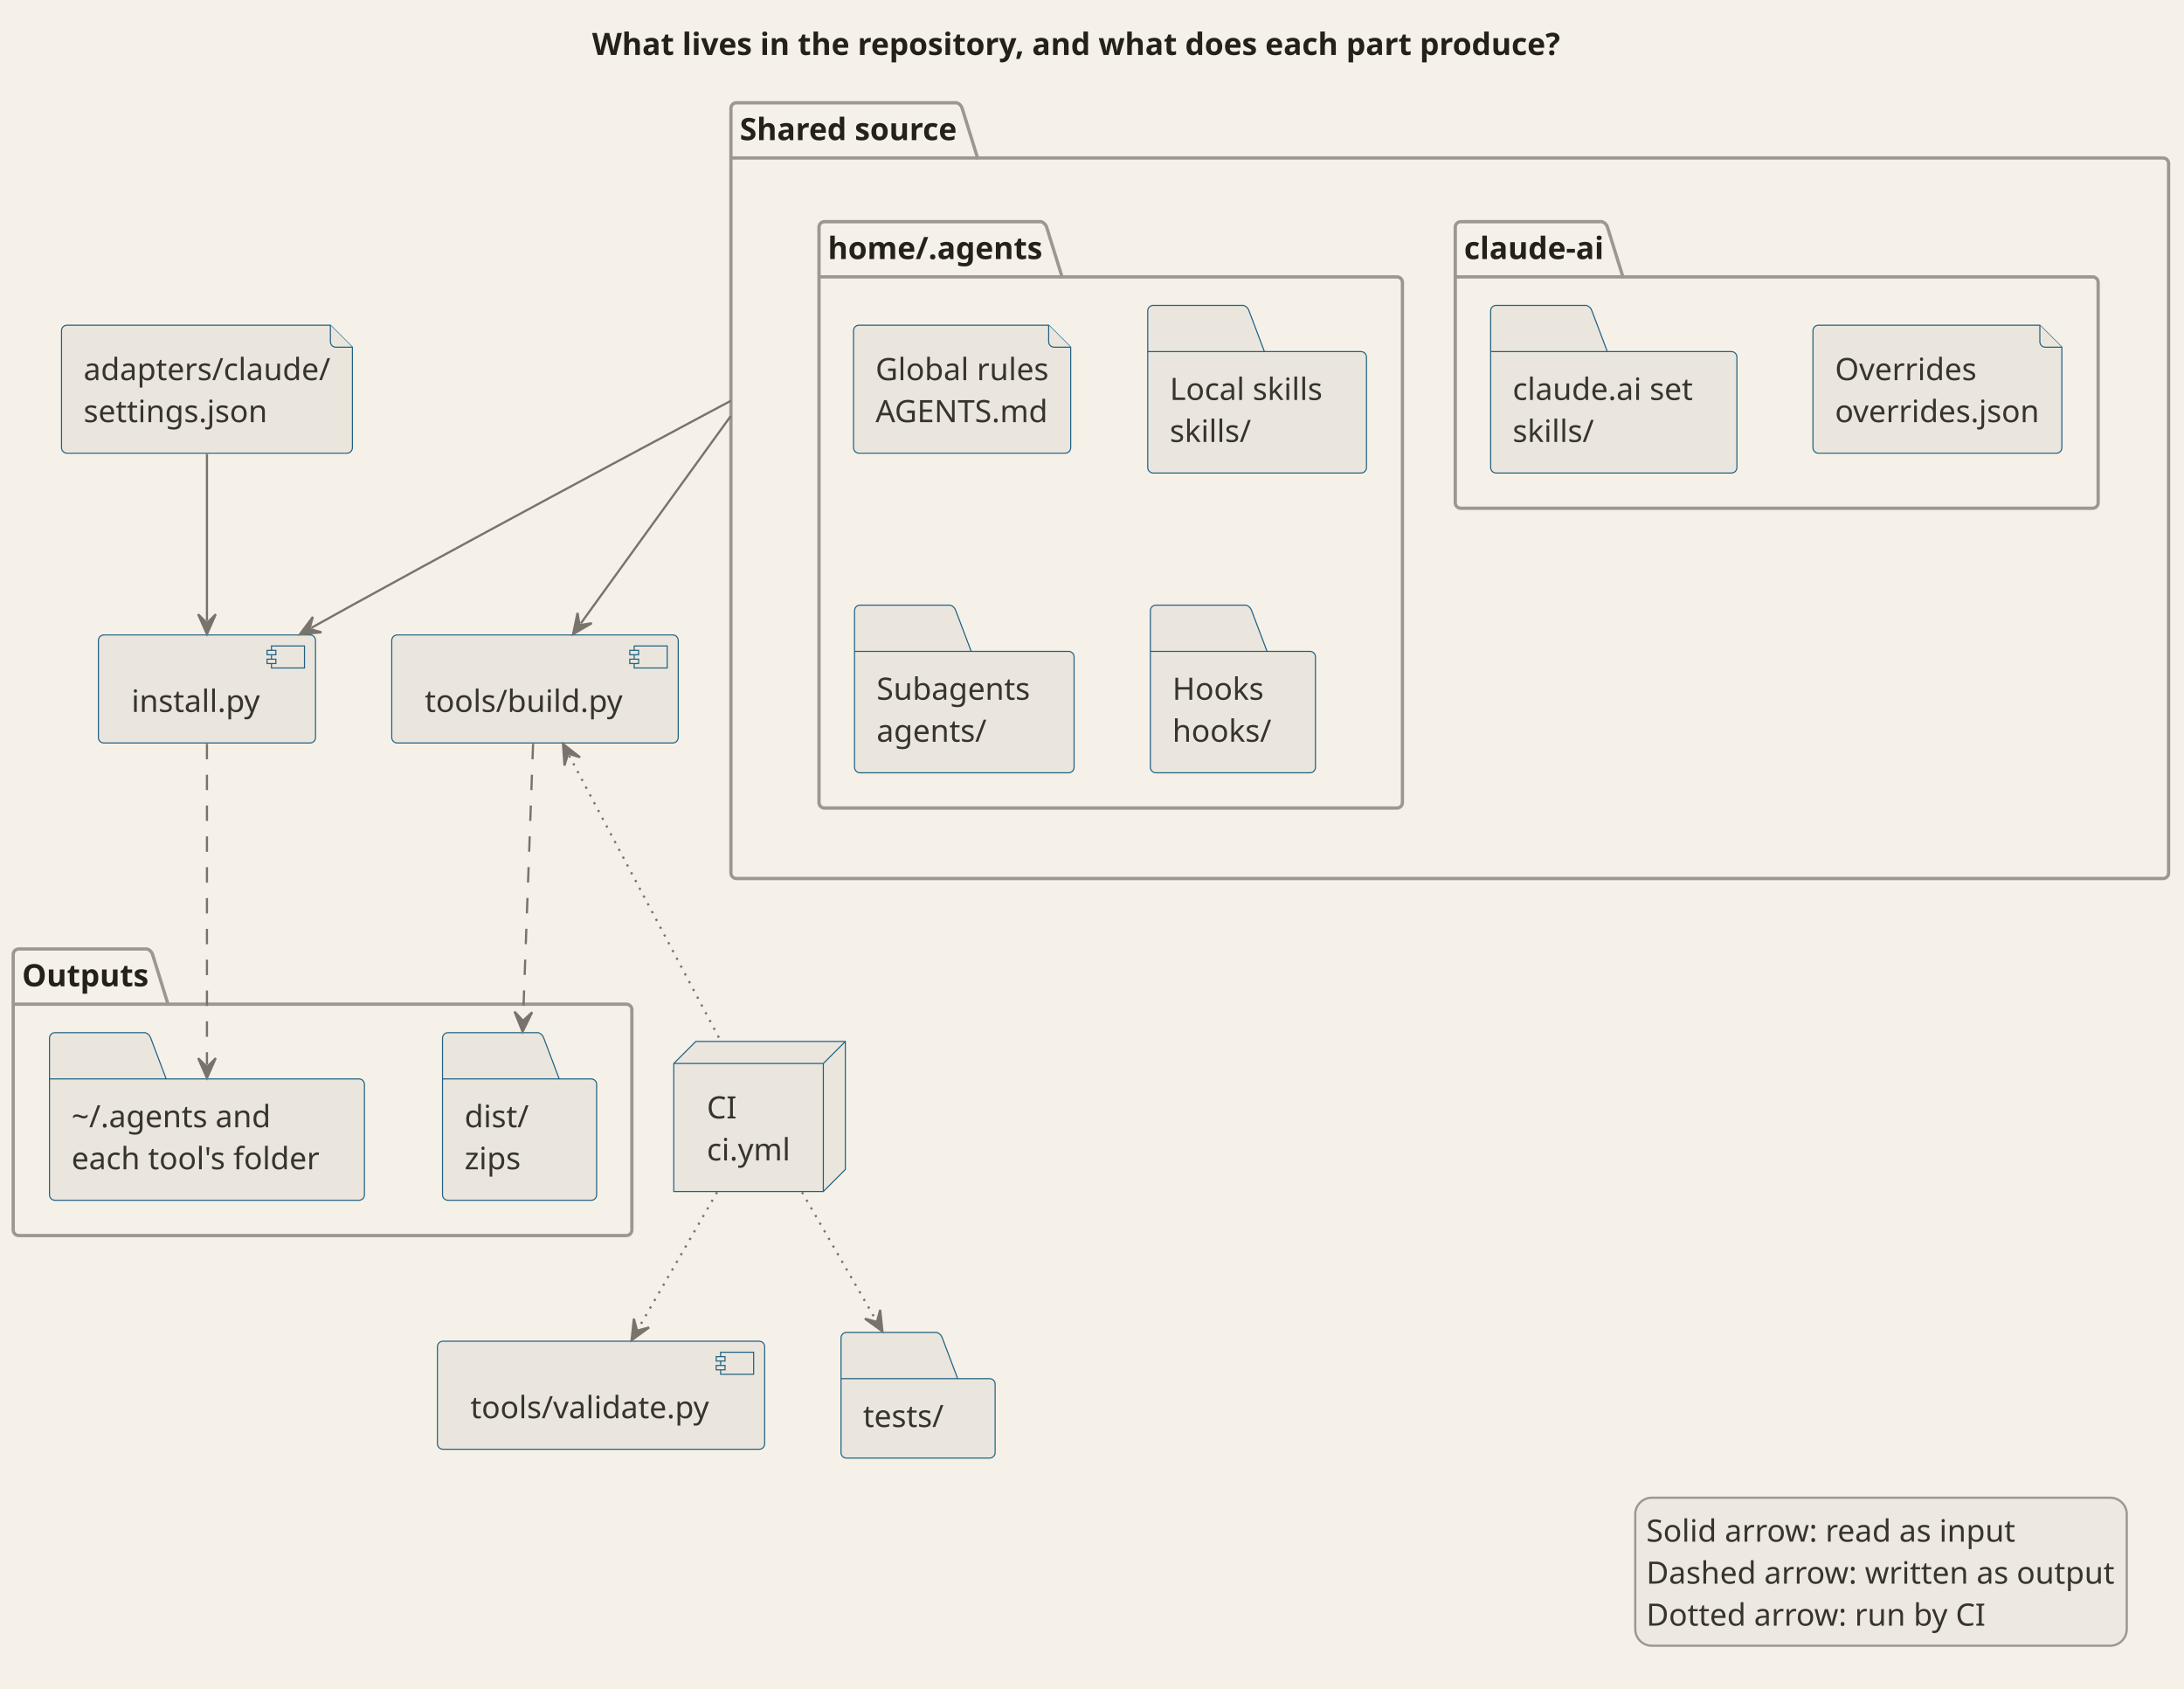
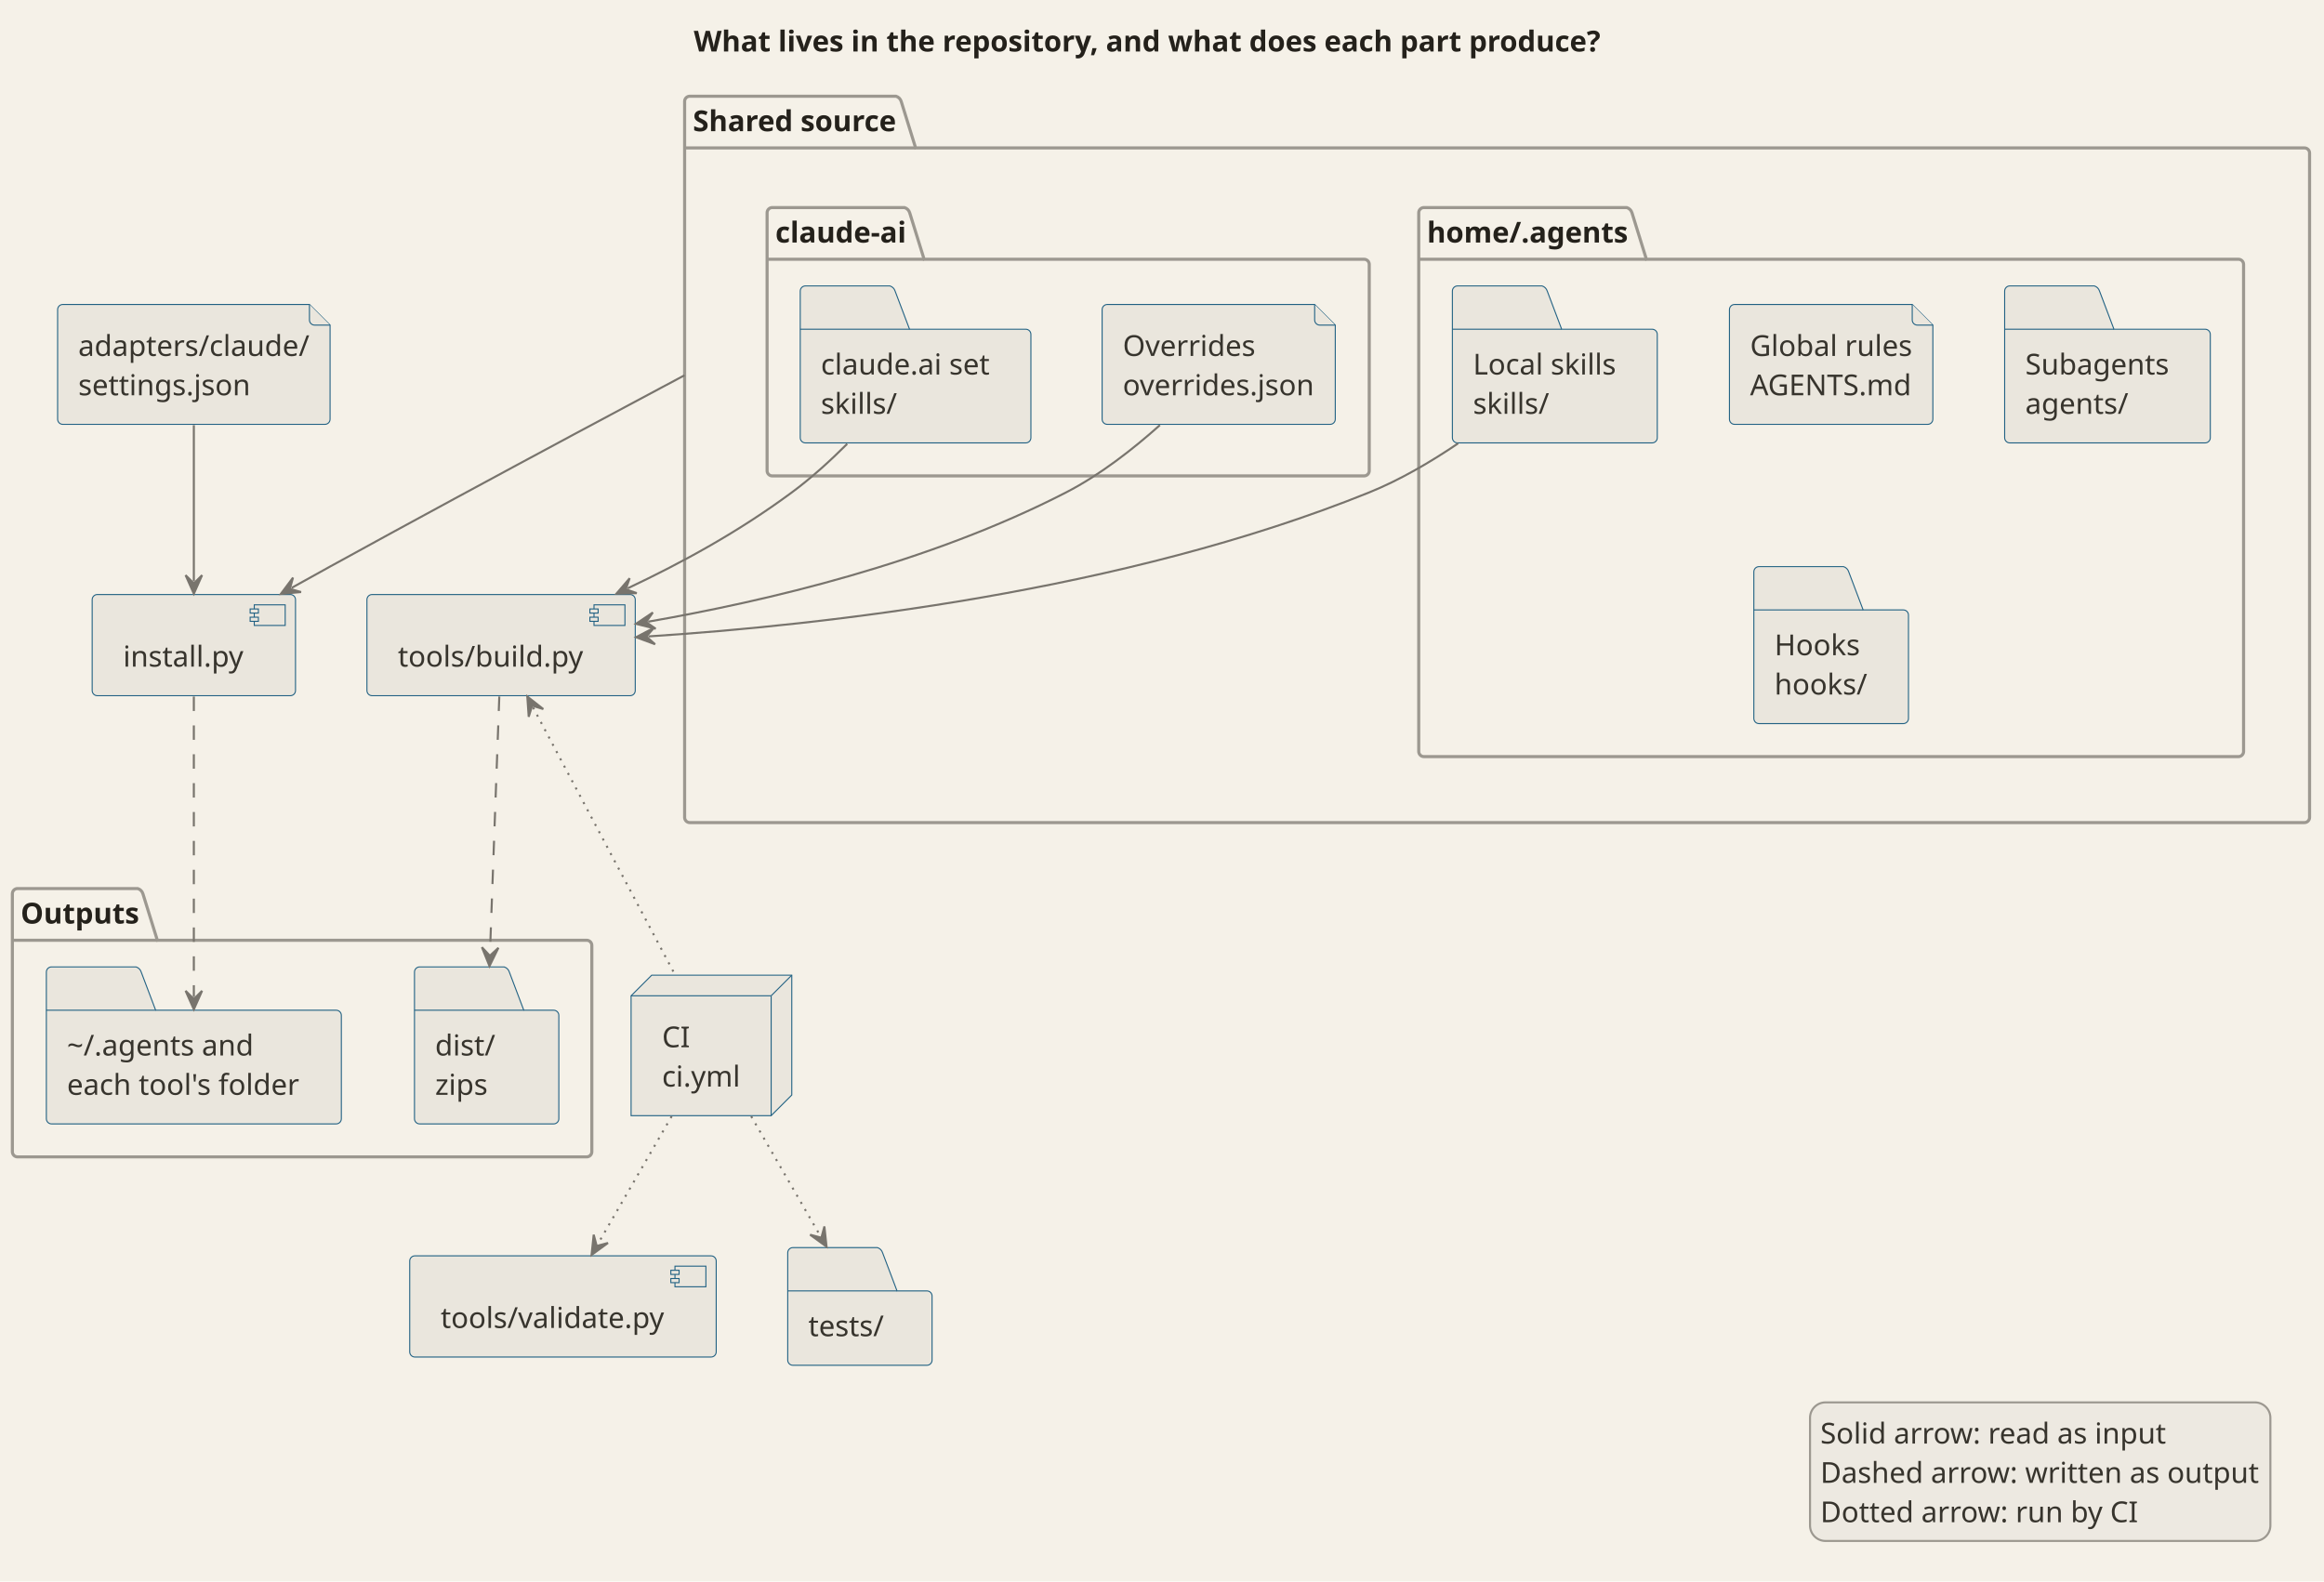
- <svg xmlns="http://www.w3.org/2000/svg" contentStyleType="text/css" data-diagram-type="DESCRIPTION" height="767px" preserveAspectRatio="none" style="width:992px;height:767px;background:#F5F1E8;" version="1.1" viewBox="0 0 992 767" width="992px" zoomAndPan="magnify">
+ <svg xmlns="http://www.w3.org/2000/svg" contentStyleType="text/css" data-diagram-type="DESCRIPTION" height="767px" preserveAspectRatio="none" style="width:1127px;height:767px;background:#F5F1E8;" version="1.1" viewBox="0 0 1127 767" width="1127px" zoomAndPan="magnify">
  <defs />
  <g>
-     <rect fill="#F5F1E8" height="767" style="stroke:none;stroke-width:1;" width="992" x="0" y="0" />
-     <text fill="#24211B" font-family="sans-serif" font-size="14" font-weight="bold" lengthAdjust="spacing" textLength="440.116" x="268.942" y="24.966">What lives in the repository, and what does each part produce?</text>
+     <rect fill="#F5F1E8" height="767" style="stroke:none;stroke-width:1;" width="1127" x="0" y="0" />
+     <text fill="#24211B" font-family="sans-serif" font-size="14" font-weight="bold" lengthAdjust="spacing" textLength="440.116" x="336.442" y="24.966">What lives in the repository, and what does each part produce?</text>
    <g class="cluster" data-entity="source" data-source-line="6" data-uid="ent0003" id="cluster_source">
-       <path d="M334.5,46.67 L434.522,46.67 A3.75,3.75 0 0 1 437.022,49.17 L444.022,71.738 L982.5,71.738 A2.5,2.5 0 0 1 985,74.238 L985,396.45 A2.5,2.5 0 0 1 982.5,398.95 L334.5,398.95 A2.5,2.5 0 0 1 332,396.45 L332,49.17 A2.5,2.5 0 0 1 334.5,46.67" fill="#F5F1E8" style="stroke:#9C9890;stroke-width:1.5;" />
+       <path d="M334.5,46.67 L434.522,46.67 A3.75,3.75 0 0 1 437.022,49.17 L444.022,71.738 L1117.5,71.738 A2.5,2.5 0 0 1 1120,74.238 L1120,396.45 A2.5,2.5 0 0 1 1117.5,398.95 L334.5,398.95 A2.5,2.5 0 0 1 332,396.45 L332,49.17 A2.5,2.5 0 0 1 334.5,46.67" fill="#F5F1E8" style="stroke:#9C9890;stroke-width:1.5;" />
      <line style="stroke:#9C9890;stroke-width:1.5;" x1="332" x2="444.022" y1="71.738" y2="71.738" />
      <text fill="#24211B" font-family="sans-serif" font-size="14" font-weight="bold" lengthAdjust="spacing" textLength="99.022" x="336" y="63.636">Shared source</text>
    </g>
    <g class="cluster" data-entity="home" data-source-line="7" data-uid="ent0004" id="cluster_home">
-       <path d="M374.5,100.67 L472.898,100.67 A3.75,3.75 0 0 1 475.398,103.17 L482.398,125.738 L634.5,125.738 A2.5,2.5 0 0 1 637,128.238 L637,364.45 A2.5,2.5 0 0 1 634.5,366.95 L374.5,366.95 A2.5,2.5 0 0 1 372,364.45 L372,103.17 A2.5,2.5 0 0 1 374.5,100.67" fill="#F5F1E8" style="stroke:#9C9890;stroke-width:1.5;" />
-       <line style="stroke:#9C9890;stroke-width:1.5;" x1="372" x2="482.398" y1="125.738" y2="125.738" />
-       <text fill="#24211B" font-family="sans-serif" font-size="14" font-weight="bold" lengthAdjust="spacing" textLength="97.398" x="376" y="117.636">home/.agents</text>
+       <path d="M690.5,100.67 L788.898,100.67 A3.75,3.75 0 0 1 791.398,103.17 L798.398,125.738 L1085.5,125.738 A2.5,2.5 0 0 1 1088,128.238 L1088,364.45 A2.5,2.5 0 0 1 1085.5,366.95 L690.5,366.95 A2.5,2.5 0 0 1 688,364.45 L688,103.17 A2.5,2.5 0 0 1 690.5,100.67" fill="#F5F1E8" style="stroke:#9C9890;stroke-width:1.5;" />
+       <line style="stroke:#9C9890;stroke-width:1.5;" x1="688" x2="798.398" y1="125.738" y2="125.738" />
+       <text fill="#24211B" font-family="sans-serif" font-size="14" font-weight="bold" lengthAdjust="spacing" textLength="97.398" x="692" y="117.636">home/.agents</text>
    </g>
    <g class="cluster" data-entity="online" data-source-line="13" data-uid="ent0009" id="cluster_online">
-       <path d="M663.5,100.67 L727.64,100.67 A3.75,3.75 0 0 1 730.14,103.17 L737.14,125.738 L950.5,125.738 A2.5,2.5 0 0 1 953,128.238 L953,228.31 A2.5,2.5 0 0 1 950.5,230.81 L663.5,230.81 A2.5,2.5 0 0 1 661,228.31 L661,103.17 A2.5,2.5 0 0 1 663.5,100.67" fill="#F5F1E8" style="stroke:#9C9890;stroke-width:1.5;" />
-       <line style="stroke:#9C9890;stroke-width:1.5;" x1="661" x2="737.14" y1="125.738" y2="125.738" />
-       <text fill="#24211B" font-family="sans-serif" font-size="14" font-weight="bold" lengthAdjust="spacing" textLength="63.14" x="665" y="117.636">claude-ai</text>
+       <path d="M374.5,100.67 L438.64,100.67 A3.75,3.75 0 0 1 441.14,103.17 L448.14,125.738 L661.5,125.738 A2.5,2.5 0 0 1 664,128.238 L664,228.31 A2.5,2.5 0 0 1 661.5,230.81 L374.5,230.81 A2.5,2.5 0 0 1 372,228.31 L372,103.17 A2.5,2.5 0 0 1 374.5,100.67" fill="#F5F1E8" style="stroke:#9C9890;stroke-width:1.5;" />
+       <line style="stroke:#9C9890;stroke-width:1.5;" x1="372" x2="448.14" y1="125.738" y2="125.738" />
+       <text fill="#24211B" font-family="sans-serif" font-size="14" font-weight="bold" lengthAdjust="spacing" textLength="63.14" x="376" y="117.636">claude-ai</text>
    </g>
    <g class="cluster" data-entity="Outputs" data-source-line="21" data-uid="ent0014" id="cluster_Outputs">
      <path d="M8.5,430.95 L66.802,430.95 A3.75,3.75 0 0 1 69.302,433.45 L76.302,456.018 L284.5,456.018 A2.5,2.5 0 0 1 287,458.518 L287,558.58 A2.5,2.5 0 0 1 284.5,561.08 L8.5,561.08 A2.5,2.5 0 0 1 6,558.58 L6,433.45 A2.5,2.5 0 0 1 8.5,430.95" fill="#F5F1E8" style="stroke:#9C9890;stroke-width:1.5;" />
      <line style="stroke:#9C9890;stroke-width:1.5;" x1="6" x2="76.302" y1="456.018" y2="456.018" />
      <text fill="#24211B" font-family="sans-serif" font-size="14" font-weight="bold" lengthAdjust="spacing" textLength="57.302" x="10" y="447.916">Outputs</text>
    </g>
    <g class="entity" data-entity="rules" data-source-line="8" data-uid="ent0005" id="entity_rules">
-       <path d="M387.68,150.17 L387.68,203.306 A2.5,2.5 0 0 0 390.18,205.806 L483.818,205.806 A2.5,2.5 0 0 0 486.318,203.306 L486.318,157.67 L476.318,147.67 L390.18,147.67 A2.5,2.5 0 0 0 387.68,150.17" fill="#EAE6DD" style="stroke:#216183;stroke-width:0.5;" />
-       <path d="M476.318,147.67 L476.318,155.17 A2.5,2.5 0 0 0 478.818,157.67 L486.318,157.67" fill="#EAE6DD" style="stroke:#216183;stroke-width:0.5;" />
-       <text fill="#37342D" font-family="sans-serif" font-size="14" lengthAdjust="spacing" textLength="78.638" x="397.68" y="172.636">Global rules</text>
-       <text fill="#37342D" font-family="sans-serif" font-size="14" lengthAdjust="spacing" textLength="78.484" x="397.68" y="191.704">AGENTS.md</text>
+       <path d="M838.68,150.17 L838.68,203.306 A2.5,2.5 0 0 0 841.18,205.806 L934.818,205.806 A2.5,2.5 0 0 0 937.318,203.306 L937.318,157.67 L927.318,147.67 L841.18,147.67 A2.5,2.5 0 0 0 838.68,150.17" fill="#EAE6DD" style="stroke:#216183;stroke-width:0.5;" />
+       <path d="M927.318,147.67 L927.318,155.17 A2.5,2.5 0 0 0 929.818,157.67 L937.318,157.67" fill="#EAE6DD" style="stroke:#216183;stroke-width:0.5;" />
+       <text fill="#37342D" font-family="sans-serif" font-size="14" lengthAdjust="spacing" textLength="78.638" x="848.68" y="172.636">Global rules</text>
+       <text fill="#37342D" font-family="sans-serif" font-size="14" lengthAdjust="spacing" textLength="78.484" x="848.68" y="191.704">AGENTS.md</text>
    </g>
    <g class="entity" data-entity="skills" data-source-line="9" data-uid="ent0006" id="entity_skills">
-       <path d="M523.82,138.67 L564.82,138.67 A3.75,3.75 0 0 1 567.32,141.17 L574.32,159.67 L618.176,159.67 A2.5,2.5 0 0 1 620.676,162.17 L620.676,212.306 A2.5,2.5 0 0 1 618.176,214.806 L523.82,214.806 A2.5,2.5 0 0 1 521.32,212.306 L521.32,141.17 A2.5,2.5 0 0 1 523.82,138.67" fill="#EAE6DD" style="stroke:#216183;stroke-width:0.5;" />
-       <line style="stroke:#216183;stroke-width:0.5;" x1="521.32" x2="574.32" y1="159.67" y2="159.67" />
-       <text fill="#37342D" font-family="sans-serif" font-size="14" lengthAdjust="spacing" textLength="69.356" x="531.32" y="181.636">Local skills</text>
-       <text fill="#37342D" font-family="sans-serif" font-size="14" lengthAdjust="spacing" textLength="36.932" x="531.32" y="200.704">skills/</text>
+       <path d="M706.82,138.67 L747.82,138.67 A3.75,3.75 0 0 1 750.32,141.17 L757.32,159.67 L801.176,159.67 A2.5,2.5 0 0 1 803.676,162.17 L803.676,212.306 A2.5,2.5 0 0 1 801.176,214.806 L706.82,214.806 A2.5,2.5 0 0 1 704.32,212.306 L704.32,141.17 A2.5,2.5 0 0 1 706.82,138.67" fill="#EAE6DD" style="stroke:#216183;stroke-width:0.5;" />
+       <line style="stroke:#216183;stroke-width:0.5;" x1="704.32" x2="757.32" y1="159.67" y2="159.67" />
+       <text fill="#37342D" font-family="sans-serif" font-size="14" lengthAdjust="spacing" textLength="69.356" x="714.32" y="181.636">Local skills</text>
+       <text fill="#37342D" font-family="sans-serif" font-size="14" lengthAdjust="spacing" textLength="36.932" x="714.32" y="200.704">skills/</text>
    </g>
    <g class="entity" data-entity="agents" data-source-line="10" data-uid="ent0007" id="entity_agents">
-       <path d="M390.64,274.81 L431.64,274.81 A3.75,3.75 0 0 1 434.14,277.31 L441.14,295.81 L485.36,295.81 A2.5,2.5 0 0 1 487.86,298.31 L487.86,348.446 A2.5,2.5 0 0 1 485.36,350.946 L390.64,350.946 A2.5,2.5 0 0 1 388.14,348.446 L388.14,277.31 A2.5,2.5 0 0 1 390.64,274.81" fill="#EAE6DD" style="stroke:#216183;stroke-width:0.5;" />
-       <line style="stroke:#216183;stroke-width:0.5;" x1="388.14" x2="441.14" y1="295.81" y2="295.81" />
-       <text fill="#37342D" font-family="sans-serif" font-size="14" lengthAdjust="spacing" textLength="69.72" x="398.14" y="317.776">Subagents</text>
-       <text fill="#37342D" font-family="sans-serif" font-size="14" lengthAdjust="spacing" textLength="49.98" x="398.14" y="336.844">agents/</text>
+       <path d="M974.64,138.67 L1015.64,138.67 A3.75,3.75 0 0 1 1018.14,141.17 L1025.14,159.67 L1069.36,159.67 A2.5,2.5 0 0 1 1071.86,162.17 L1071.86,212.306 A2.5,2.5 0 0 1 1069.36,214.806 L974.64,214.806 A2.5,2.5 0 0 1 972.14,212.306 L972.14,141.17 A2.5,2.5 0 0 1 974.64,138.67" fill="#EAE6DD" style="stroke:#216183;stroke-width:0.5;" />
+       <line style="stroke:#216183;stroke-width:0.5;" x1="972.14" x2="1025.14" y1="159.67" y2="159.67" />
+       <text fill="#37342D" font-family="sans-serif" font-size="14" lengthAdjust="spacing" textLength="69.72" x="982.14" y="181.636">Subagents</text>
+       <text fill="#37342D" font-family="sans-serif" font-size="14" lengthAdjust="spacing" textLength="49.98" x="982.14" y="200.704">agents/</text>
    </g>
    <g class="entity" data-entity="hooks" data-source-line="11" data-uid="ent0008" id="entity_hooks">
-       <path d="M525.01,274.81 L566.01,274.81 A3.75,3.75 0 0 1 568.51,277.31 L575.51,295.81 L594.992,295.81 A2.5,2.5 0 0 1 597.492,298.31 L597.492,348.446 A2.5,2.5 0 0 1 594.992,350.946 L525.01,350.946 A2.5,2.5 0 0 1 522.51,348.446 L522.51,277.31 A2.5,2.5 0 0 1 525.01,274.81" fill="#EAE6DD" style="stroke:#216183;stroke-width:0.5;" />
-       <line style="stroke:#216183;stroke-width:0.5;" x1="522.51" x2="575.51" y1="295.81" y2="295.81" />
-       <text fill="#37342D" font-family="sans-serif" font-size="14" lengthAdjust="spacing" textLength="41.496" x="532.51" y="317.776">Hooks</text>
-       <text fill="#37342D" font-family="sans-serif" font-size="14" lengthAdjust="spacing" textLength="44.982" x="532.51" y="336.844">hooks/</text>
+       <path d="M853.01,274.81 L894.01,274.81 A3.75,3.75 0 0 1 896.51,277.31 L903.51,295.81 L922.992,295.81 A2.5,2.5 0 0 1 925.492,298.31 L925.492,348.446 A2.5,2.5 0 0 1 922.992,350.946 L853.01,350.946 A2.5,2.5 0 0 1 850.51,348.446 L850.51,277.31 A2.5,2.5 0 0 1 853.01,274.81" fill="#EAE6DD" style="stroke:#216183;stroke-width:0.5;" />
+       <line style="stroke:#216183;stroke-width:0.5;" x1="850.51" x2="903.51" y1="295.81" y2="295.81" />
+       <text fill="#37342D" font-family="sans-serif" font-size="14" lengthAdjust="spacing" textLength="41.496" x="860.51" y="317.776">Hooks</text>
+       <text fill="#37342D" font-family="sans-serif" font-size="14" lengthAdjust="spacing" textLength="44.982" x="860.51" y="336.844">hooks/</text>
    </g>
    <g class="entity" data-entity="webskills" data-source-line="14" data-uid="ent0010" id="entity_webskills">
-       <path d="M679.57,138.67 L720.57,138.67 A3.75,3.75 0 0 1 723.07,141.17 L730.07,159.67 L786.428,159.67 A2.5,2.5 0 0 1 788.928,162.17 L788.928,212.306 A2.5,2.5 0 0 1 786.428,214.806 L679.57,214.806 A2.5,2.5 0 0 1 677.07,212.306 L677.07,141.17 A2.5,2.5 0 0 1 679.57,138.67" fill="#EAE6DD" style="stroke:#216183;stroke-width:0.5;" />
-       <line style="stroke:#216183;stroke-width:0.5;" x1="677.07" x2="730.07" y1="159.67" y2="159.67" />
-       <text fill="#37342D" font-family="sans-serif" font-size="14" lengthAdjust="spacing" textLength="81.858" x="687.07" y="181.636">claude.ai set</text>
-       <text fill="#37342D" font-family="sans-serif" font-size="14" lengthAdjust="spacing" textLength="36.932" x="687.07" y="200.704">skills/</text>
+       <path d="M390.57,138.67 L431.57,138.67 A3.75,3.75 0 0 1 434.07,141.17 L441.07,159.67 L497.428,159.67 A2.5,2.5 0 0 1 499.928,162.17 L499.928,212.306 A2.5,2.5 0 0 1 497.428,214.806 L390.57,214.806 A2.5,2.5 0 0 1 388.07,212.306 L388.07,141.17 A2.5,2.5 0 0 1 390.57,138.67" fill="#EAE6DD" style="stroke:#216183;stroke-width:0.5;" />
+       <line style="stroke:#216183;stroke-width:0.5;" x1="388.07" x2="441.07" y1="159.67" y2="159.67" />
+       <text fill="#37342D" font-family="sans-serif" font-size="14" lengthAdjust="spacing" textLength="81.858" x="398.07" y="181.636">claude.ai set</text>
+       <text fill="#37342D" font-family="sans-serif" font-size="14" lengthAdjust="spacing" textLength="36.932" x="398.07" y="200.704">skills/</text>
    </g>
    <g class="entity" data-entity="overrides" data-source-line="15" data-uid="ent0011" id="entity_overrides">
-       <path d="M823.47,150.17 L823.47,203.306 A2.5,2.5 0 0 0 825.97,205.806 L934.028,205.806 A2.5,2.5 0 0 0 936.528,203.306 L936.528,157.67 L926.528,147.67 L825.97,147.67 A2.5,2.5 0 0 0 823.47,150.17" fill="#EAE6DD" style="stroke:#216183;stroke-width:0.5;" />
-       <path d="M926.528,147.67 L926.528,155.17 A2.5,2.5 0 0 0 929.028,157.67 L936.528,157.67" fill="#EAE6DD" style="stroke:#216183;stroke-width:0.5;" />
-       <text fill="#37342D" font-family="sans-serif" font-size="14" lengthAdjust="spacing" textLength="64.33" x="833.47" y="172.636">Overrides</text>
-       <text fill="#37342D" font-family="sans-serif" font-size="14" lengthAdjust="spacing" textLength="93.058" x="833.47" y="191.704">overrides.json</text>
+       <path d="M534.47,150.17 L534.47,203.306 A2.5,2.5 0 0 0 536.97,205.806 L645.028,205.806 A2.5,2.5 0 0 0 647.528,203.306 L647.528,157.67 L637.528,147.67 L536.97,147.67 A2.5,2.5 0 0 0 534.47,150.17" fill="#EAE6DD" style="stroke:#216183;stroke-width:0.5;" />
+       <path d="M637.528,147.67 L637.528,155.17 A2.5,2.5 0 0 0 640.028,157.67 L647.528,157.67" fill="#EAE6DD" style="stroke:#216183;stroke-width:0.5;" />
+       <text fill="#37342D" font-family="sans-serif" font-size="14" lengthAdjust="spacing" textLength="64.33" x="544.47" y="172.636">Overrides</text>
+       <text fill="#37342D" font-family="sans-serif" font-size="14" lengthAdjust="spacing" textLength="93.058" x="544.47" y="191.704">overrides.json</text>
    </g>
    <g class="entity" data-entity="installed" data-source-line="22" data-uid="ent0015" id="entity_installed">
      <path d="M24.98,468.95 L65.98,468.95 A3.75,3.75 0 0 1 68.48,471.45 L75.48,489.95 L163.03,489.95 A2.5,2.5 0 0 1 165.53,492.45 L165.53,542.586 A2.5,2.5 0 0 1 163.03,545.086 L24.98,545.086 A2.5,2.5 0 0 1 22.48,542.586 L22.48,471.45 A2.5,2.5 0 0 1 24.98,468.95" fill="#EAE6DD" style="stroke:#216183;stroke-width:0.5;" />
      <line style="stroke:#216183;stroke-width:0.5;" x1="22.48" x2="75.48" y1="489.95" y2="489.95" />
      <text fill="#37342D" font-family="sans-serif" font-size="14" lengthAdjust="spacing" textLength="90.496" x="32.48" y="511.916">~/.agents and</text>
      <text fill="#37342D" font-family="sans-serif" font-size="14" lengthAdjust="spacing" textLength="113.05" x="32.48" y="530.984">each tool's folder</text>
    </g>
    <g class="entity" data-entity="dist" data-source-line="23" data-uid="ent0016" id="entity_dist">
      <path d="M203.5,468.95 L244.5,468.95 A3.75,3.75 0 0 1 247,471.45 L254,489.95 L268.5,489.95 A2.5,2.5 0 0 1 271,492.45 L271,542.586 A2.5,2.5 0 0 1 268.5,545.086 L203.5,545.086 A2.5,2.5 0 0 1 201,542.586 L201,471.45 A2.5,2.5 0 0 1 203.5,468.95" fill="#EAE6DD" style="stroke:#216183;stroke-width:0.5;" />
      <line style="stroke:#216183;stroke-width:0.5;" x1="201" x2="254" y1="489.95" y2="489.95" />
      <text fill="#37342D" font-family="sans-serif" font-size="14" lengthAdjust="spacing" textLength="29.19" x="211" y="511.916">dist/</text>
      <text fill="#37342D" font-family="sans-serif" font-size="14" lengthAdjust="spacing" textLength="25.508" x="211" y="530.984">zips</text>
    </g>
    <g class="entity" data-entity="adapters" data-source-line="4" data-uid="ent0002" id="entity_adapters">
      <path d="M27.94,150.17 L27.94,203.306 A2.5,2.5 0 0 0 30.44,205.806 L157.566,205.806 A2.5,2.5 0 0 0 160.066,203.306 L160.066,157.67 L150.066,147.67 L30.44,147.67 A2.5,2.5 0 0 0 27.94,150.17" fill="#EAE6DD" style="stroke:#216183;stroke-width:0.5;" />
      <path d="M150.066,147.67 L150.066,155.17 A2.5,2.5 0 0 0 152.566,157.67 L160.066,157.67" fill="#EAE6DD" style="stroke:#216183;stroke-width:0.5;" />
      <text fill="#37342D" font-family="sans-serif" font-size="14" lengthAdjust="spacing" textLength="112.126" x="37.94" y="172.636">adapters/claude/</text>
      <text fill="#37342D" font-family="sans-serif" font-size="14" lengthAdjust="spacing" textLength="83.482" x="37.94" y="191.704">settings.json</text>
    </g>
    <g class="entity" data-entity="install" data-source-line="18" data-uid="ent0012" id="entity_install">
      <rect fill="#EAE6DD" height="49.068" rx="2.5" ry="2.5" style="stroke:#216183;stroke-width:0.5;" width="98.604" x="44.7" y="288.34" />
      <rect fill="#EAE6DD" height="10" style="stroke:#216183;stroke-width:0.5;" width="15" x="123.304" y="293.34" />
      <rect fill="#EAE6DD" height="2" style="stroke:#216183;stroke-width:0.5;" width="4" x="121.304" y="295.34" />
      <rect fill="#EAE6DD" height="2" style="stroke:#216183;stroke-width:0.5;" width="4" x="121.304" y="299.34" />
      <text fill="#37342D" font-family="sans-serif" font-size="14" lengthAdjust="spacing" textLength="58.604" x="59.7" y="323.306">install.py</text>
    </g>
    <g class="entity" data-entity="build" data-source-line="19" data-uid="ent0013" id="entity_build">
      <rect fill="#EAE6DD" height="49.068" rx="2.5" ry="2.5" style="stroke:#216183;stroke-width:0.5;" width="130.118" x="177.94" y="288.34" />
      <rect fill="#EAE6DD" height="10" style="stroke:#216183;stroke-width:0.5;" width="15" x="288.058" y="293.34" />
      <rect fill="#EAE6DD" height="2" style="stroke:#216183;stroke-width:0.5;" width="4" x="286.058" y="295.34" />
      <rect fill="#EAE6DD" height="2" style="stroke:#216183;stroke-width:0.5;" width="4" x="286.058" y="299.34" />
      <text fill="#37342D" font-family="sans-serif" font-size="14" lengthAdjust="spacing" textLength="90.118" x="192.94" y="323.306">tools/build.py</text>
    </g>
    <g class="entity" data-entity="ci" data-source-line="26" data-uid="ent0017" id="entity_ci">
      <polygon fill="#EAE6DD" points="306.04,482.95,316.04,472.95,383.966,472.95,383.966,531.086,373.966,541.086,306.04,541.086,306.04,482.95" style="stroke:#216183;stroke-width:0.5;" />
      <line style="stroke:#216183;stroke-width:0.5;" x1="373.966" x2="383.966" y1="482.95" y2="472.95" />
      <line style="stroke:#216183;stroke-width:0.5;" x1="306.04" x2="373.966" y1="482.95" y2="482.95" />
      <line style="stroke:#216183;stroke-width:0.5;" x1="373.966" x2="373.966" y1="482.95" y2="541.086" />
      <text fill="#37342D" font-family="sans-serif" font-size="14" lengthAdjust="spacing" textLength="13.594" x="321.04" y="507.916">CI</text>
      <text fill="#37342D" font-family="sans-serif" font-size="14" lengthAdjust="spacing" textLength="37.926" x="321.04" y="526.984">ci.yml</text>
    </g>
    <g class="entity" data-entity="validate" data-source-line="27" data-uid="ent0018" id="entity_validate">
      <rect fill="#EAE6DD" height="49.068" rx="2.5" ry="2.5" style="stroke:#216183;stroke-width:0.5;" width="148.626" x="198.69" y="609.08" />
      <rect fill="#EAE6DD" height="10" style="stroke:#216183;stroke-width:0.5;" width="15" x="327.316" y="614.08" />
      <rect fill="#EAE6DD" height="2" style="stroke:#216183;stroke-width:0.5;" width="4" x="325.316" y="616.08" />
      <rect fill="#EAE6DD" height="2" style="stroke:#216183;stroke-width:0.5;" width="4" x="325.316" y="620.08" />
      <text fill="#37342D" font-family="sans-serif" font-size="14" lengthAdjust="spacing" textLength="108.626" x="213.69" y="644.046">tools/validate.py</text>
    </g>
    <g class="entity" data-entity="tests" data-source-line="28" data-uid="ent0019" id="entity_tests">
      <path d="M384.5,605.08 L425.5,605.08 A3.75,3.75 0 0 1 428,607.58 L435,626.08 L449.5,626.08 A2.5,2.5 0 0 1 452,628.58 L452,659.648 A2.5,2.5 0 0 1 449.5,662.148 L384.5,662.148 A2.5,2.5 0 0 1 382,659.648 L382,607.58 A2.5,2.5 0 0 1 384.5,605.08" fill="#EAE6DD" style="stroke:#216183;stroke-width:0.5;" />
      <line style="stroke:#216183;stroke-width:0.5;" x1="382" x2="435" y1="626.08" y2="626.08" />
      <text fill="#37342D" font-family="sans-serif" font-size="14" lengthAdjust="spacing" textLength="36.624" x="392" y="648.046">tests/</text>
    </g>
    <g class="link" data-entity-1="adapters" data-entity-2="install" data-source-line="30" data-uid="lnk20" id="link_adapters_install">
      <path d="M94,206.19 C94,230.49 94,259.05 94,281.96" fill="none" id="adapters-to-install" style="stroke:#78746D;stroke-width:1;" />
      <polygon fill="#78746D" points="94,287.96,98,278.96,94,282.96,90,278.96,94,287.96" style="stroke:#78746D;stroke-width:1;" />
    </g>
    <g class="link" data-entity-1="source" data-entity-2="install" data-source-line="31" data-uid="lnk21" id="link_source_install">
      <path d="M331.947,182.021 C331.007,182.521 329.993,183.061 328.906,183.639 C326.731,184.796 324.269,186.107 321.547,187.558 C310.659,193.36 295.611,201.394 278.21,210.725 C243.407,229.387 199.19,253.24 160,274.81 C152.29,279.06 149.326,280.69 141.426,285.11" fill="none" id="source-to-install" style="stroke:#78746D;stroke-width:1;" />
      <polygon fill="#78746D" points="136.19,288.04,145.997,287.136,140.554,285.599,142.091,280.155,136.19,288.04" style="stroke:#78746D;stroke-width:1;" />
    </g>
-     <g class="link" data-entity-1="source" data-entity-2="build" data-source-line="32" data-uid="lnk22" id="link_source_build">
-       <path d="M331.904,188.94 C331.746,189.159 331.585,189.38 331.423,189.605 C331.099,190.053 330.766,190.512 330.427,190.982 C324.994,198.495 317.665,208.629 309.55,219.85 C293.32,242.292 277.46,264.222 263.815,283.097" fill="none" id="source-to-build" style="stroke:#78746D;stroke-width:1;" />
-       <polygon fill="#78746D" points="260.3,287.96,268.814,283.01,263.229,283.908,262.331,278.323,260.3,287.96" style="stroke:#78746D;stroke-width:1;" />
+     <g class="link" data-entity-1="skills" data-entity-2="build" data-source-line="32" data-uid="lnk22" id="link_skills_build">
+       <path d="M707.1,215.04 C693.8,224.05 678.88,232.8 664,238.81 C544.49,287.1 399.267,303.108 314.427,308.658" fill="none" id="skills-to-build" style="stroke:#78746D;stroke-width:1;" />
+       <polygon fill="#78746D" points="308.44,309.05,317.682,312.454,313.429,308.724,317.16,304.471,308.44,309.05" style="stroke:#78746D;stroke-width:1;" />
    </g>
-     <g class="link" data-entity-1="install" data-entity-2="installed" data-source-line="34" data-uid="lnk24" id="link_install_installed">
+     <g class="link" data-entity-1="webskills" data-entity-2="build" data-source-line="33" data-uid="lnk23" id="link_webskills_build">
+       <path d="M410.84,215.27 C402.54,223.56 393.33,231.92 384,238.81 C357.83,258.14 331.252,272.6 304.352,285.35" fill="none" id="webskills-to-build" style="stroke:#78746D;stroke-width:1;" />
+       <polygon fill="#78746D" points="298.93,287.92,308.776,287.68,303.448,285.778,305.349,280.451,298.93,287.92" style="stroke:#78746D;stroke-width:1;" />
+     </g>
+     <g class="link" data-entity-1="overrides" data-entity-2="build" data-source-line="34" data-uid="lnk24" id="link_overrides_build">
+       <path d="M562.49,206.18 C549.54,217.75 533.44,230.35 517,238.81 C450.24,273.17 371.7,291.487 314.32,301.517" fill="none" id="overrides-to-build" style="stroke:#78746D;stroke-width:1;" />
+       <polygon fill="#78746D" points="308.41,302.55,317.964,304.94,313.335,301.689,316.587,297.06,308.41,302.55" style="stroke:#78746D;stroke-width:1;" />
+     </g>
+     <g class="link" data-entity-1="install" data-entity-2="installed" data-source-line="36" data-uid="lnk26" id="link_install_installed">
      <path d="M94,337.82 C94,370.62 94,444.84 94,483.54" fill="none" id="install-to-installed" style="stroke:#78746D;stroke-width:1;stroke-dasharray:7.0,7.0;" />
      <polygon fill="#78746D" points="94,489.54,98,480.54,94,484.54,90,480.54,94,489.54" style="stroke:#78746D;stroke-width:1;" />
    </g>
-     <g class="link" data-entity-1="build" data-entity-2="dist" data-source-line="35" data-uid="lnk25" id="link_build_dist">
+     <g class="link" data-entity-1="build" data-entity-2="dist" data-source-line="37" data-uid="lnk27" id="link_build_dist">
      <path d="M242.13,337.82 C240.93,370.62 238.999,423.844 237.589,462.544" fill="none" id="build-to-dist" style="stroke:#78746D;stroke-width:1;stroke-dasharray:7.0,7.0;" />
      <polygon fill="#78746D" points="237.37,468.54,241.695,459.692,237.552,463.543,233.7,459.4,237.37,468.54" style="stroke:#78746D;stroke-width:1;" />
    </g>
-     <g class="link" data-entity-1="ci" data-entity-2="validate" data-source-line="37" data-uid="lnk26" id="link_ci_validate">
+     <g class="link" data-entity-1="ci" data-entity-2="validate" data-source-line="39" data-uid="lnk28" id="link_ci_validate">
      <path d="M325.71,541.41 C313.46,562.6 300.902,584.335 289.872,603.425" fill="none" id="ci-to-validate" style="stroke:#78746D;stroke-width:1;stroke-dasharray:1.0,3.0;" />
      <polygon fill="#78746D" points="286.87,608.62,294.836,602.828,289.371,604.291,287.909,598.826,286.87,608.62" style="stroke:#78746D;stroke-width:1;" />
    </g>
-     <g class="link" data-entity-1="ci" data-entity-2="tests" data-source-line="38" data-uid="lnk27" id="link_ci_tests">
+     <g class="link" data-entity-1="ci" data-entity-2="tests" data-source-line="40" data-uid="lnk29" id="link_ci_tests">
      <path d="M364.29,541.41 C375.71,561.16 386.999,580.694 397.819,599.424" fill="none" id="ci-to-tests" style="stroke:#78746D;stroke-width:1;stroke-dasharray:1.0,3.0;" />
      <polygon fill="#78746D" points="400.82,604.62,399.782,594.826,398.319,600.29,392.854,598.828,400.82,604.62" style="stroke:#78746D;stroke-width:1;" />
    </g>
-     <g class="link" data-entity-1="build" data-entity-2="ci" data-source-line="39" data-uid="lnk29" id="link_build_ci">
+     <g class="link" data-entity-1="build" data-entity-2="ci" data-source-line="41" data-uid="lnk31" id="link_build_ci">
      <path d="M258.523,343.12 C276.573,377.13 306.89,434.23 327.33,472.72" fill="none" id="build-backto-ci" style="stroke:#78746D;stroke-width:1;stroke-dasharray:1.0,3.0;" />
      <polygon fill="#78746D" points="255.71,337.82,256.396,347.645,258.054,342.236,263.462,343.894,255.71,337.82" style="stroke:#78746D;stroke-width:1;" />
    </g>
-     <rect fill="#EDE9E1" height="67.204" rx="7.5" ry="7.5" style="stroke:#9C9890;stroke-width:1;" width="223.247" x="742.753" y="680.148" />
-     <text fill="#37342D" font-family="sans-serif" font-size="14" lengthAdjust="spacing" textLength="168.475" x="747.753" y="700.114">Solid arrow: read as input</text>
-     <text fill="#37342D" font-family="sans-serif" font-size="14" lengthAdjust="spacing" textLength="213.247" x="747.753" y="719.182">Dashed arrow: written as output</text>
-     <text fill="#37342D" font-family="sans-serif" font-size="14" lengthAdjust="spacing" textLength="154.937" x="747.753" y="738.25">Dotted arrow: run by CI</text>
+     <rect fill="#EDE9E1" height="67.204" rx="7.5" ry="7.5" style="stroke:#9C9890;stroke-width:1;" width="223.247" x="877.753" y="680.148" />
+     <text fill="#37342D" font-family="sans-serif" font-size="14" lengthAdjust="spacing" textLength="168.475" x="882.753" y="700.114">Solid arrow: read as input</text>
+     <text fill="#37342D" font-family="sans-serif" font-size="14" lengthAdjust="spacing" textLength="213.247" x="882.753" y="719.182">Dashed arrow: written as output</text>
+     <text fill="#37342D" font-family="sans-serif" font-size="14" lengthAdjust="spacing" textLength="154.937" x="882.753" y="738.25">Dotted arrow: run by CI</text>
  </g>
</svg>
